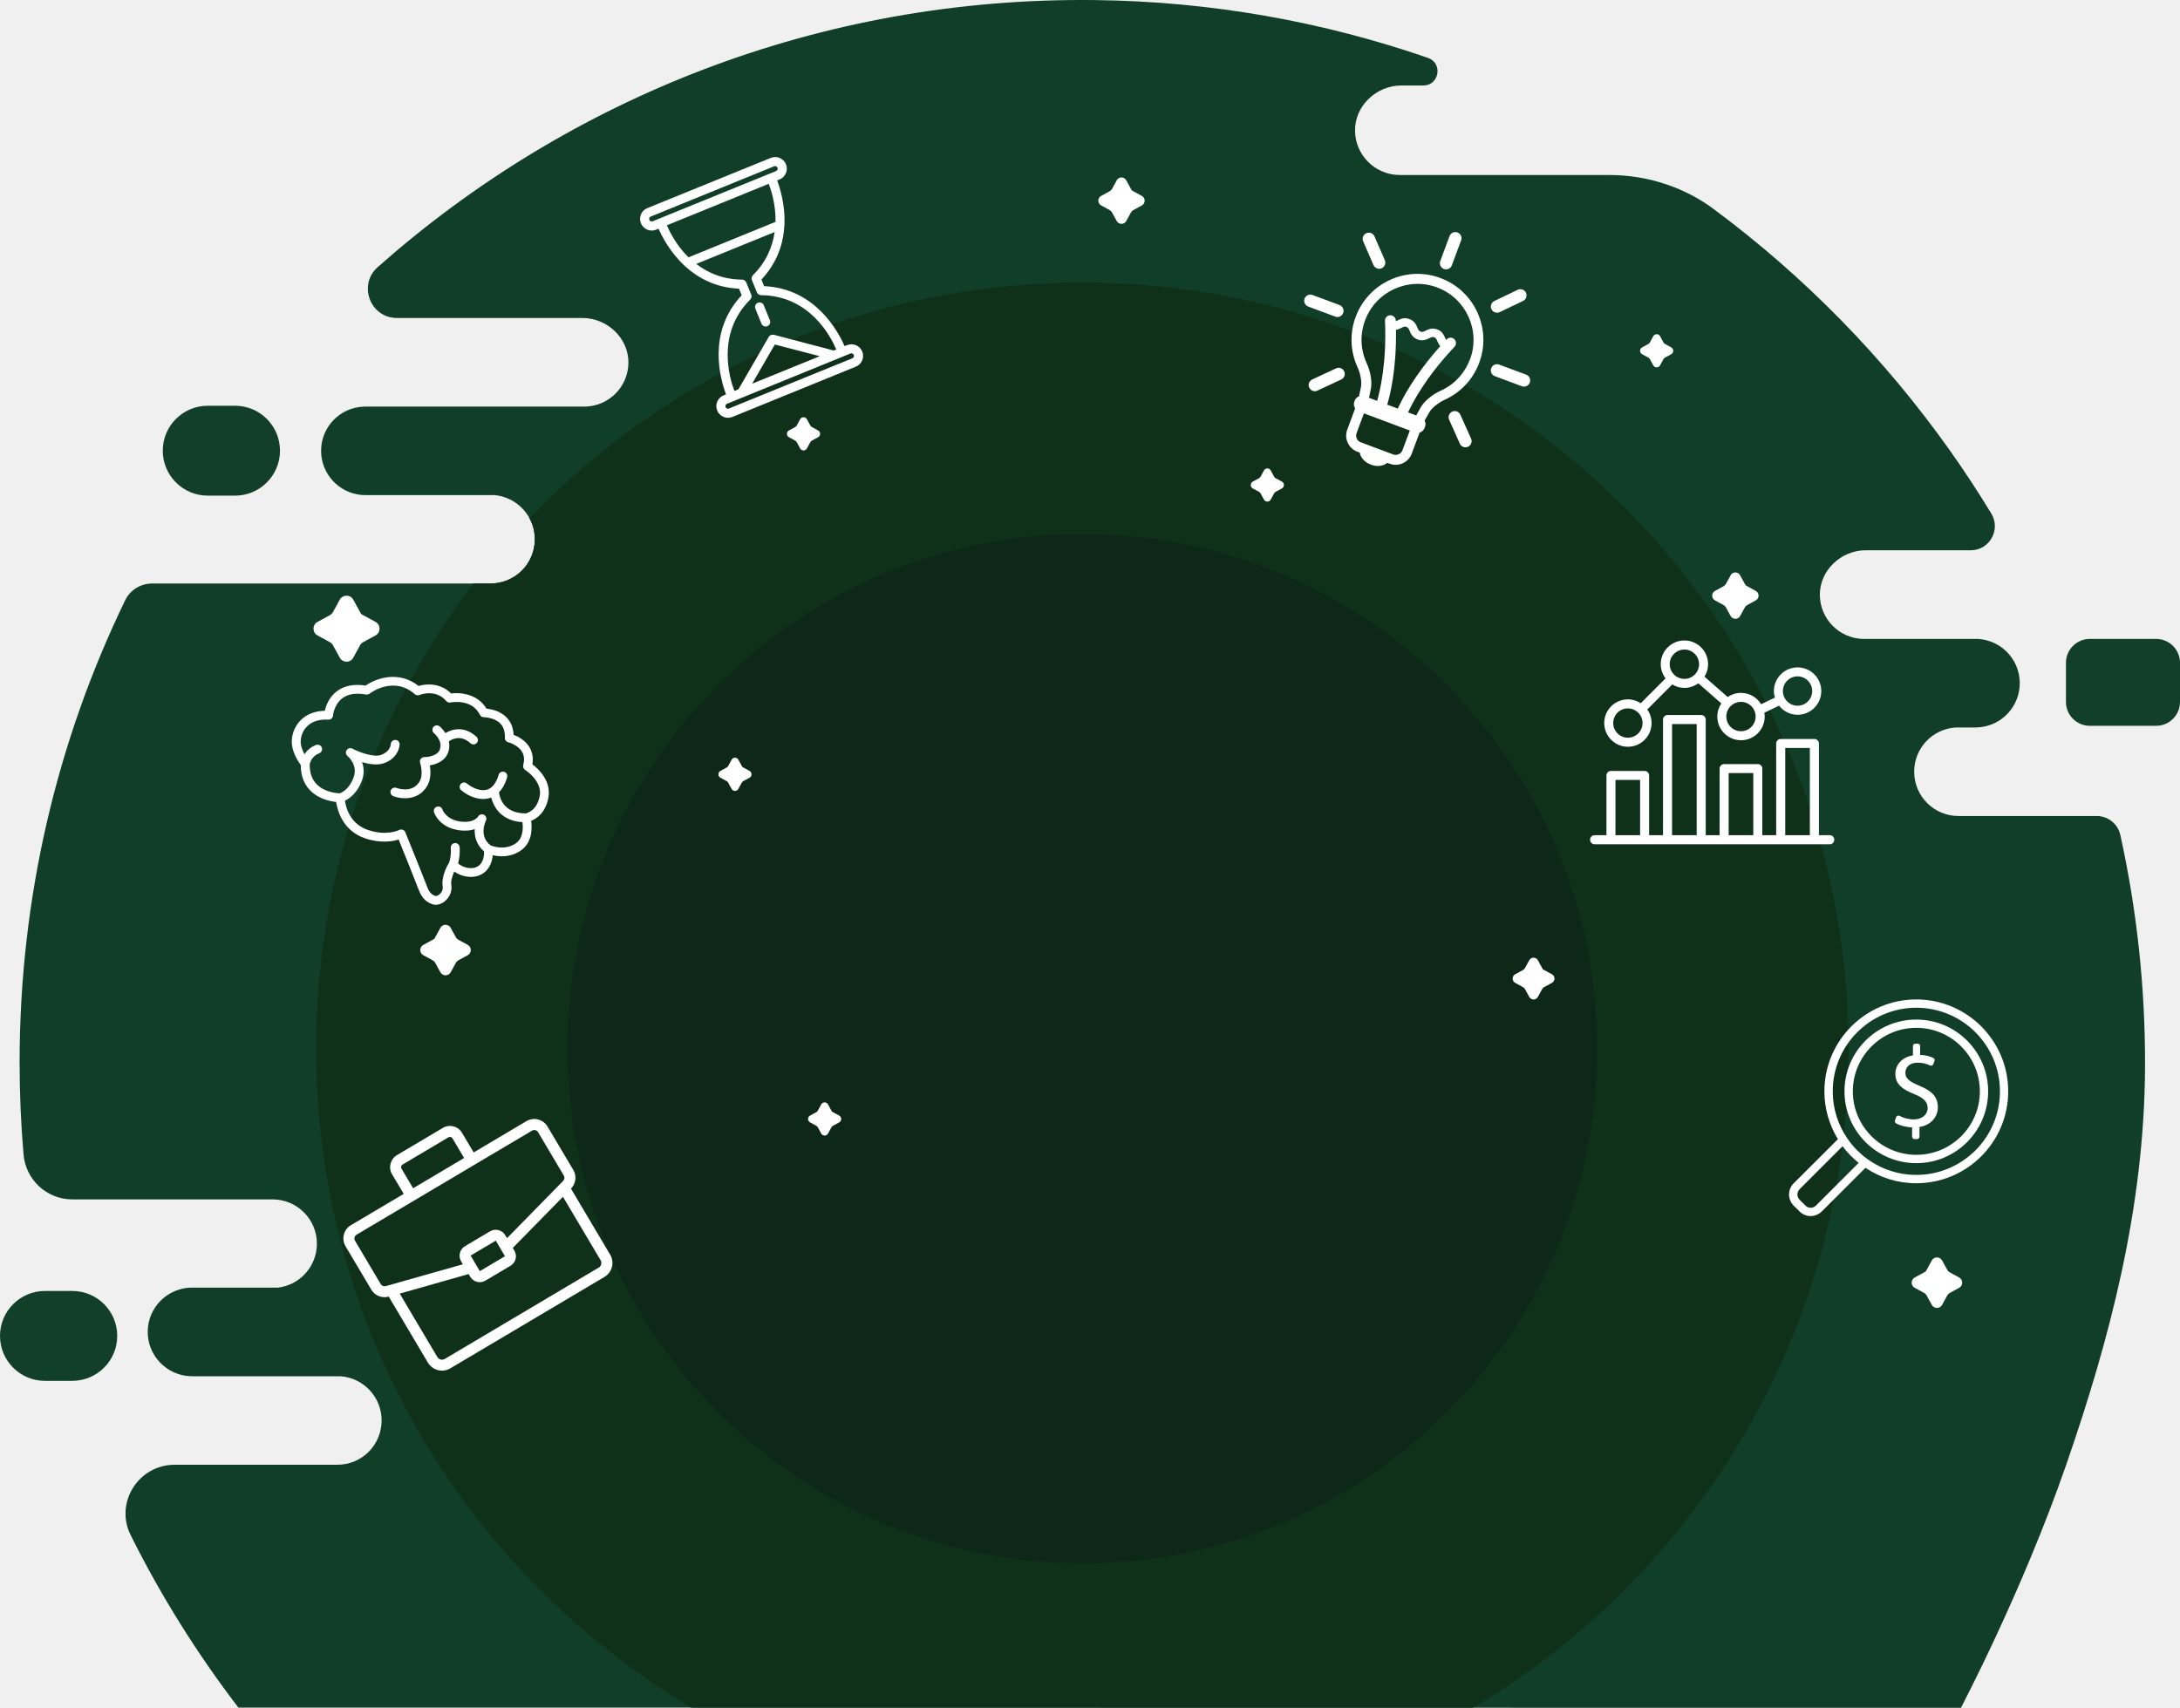
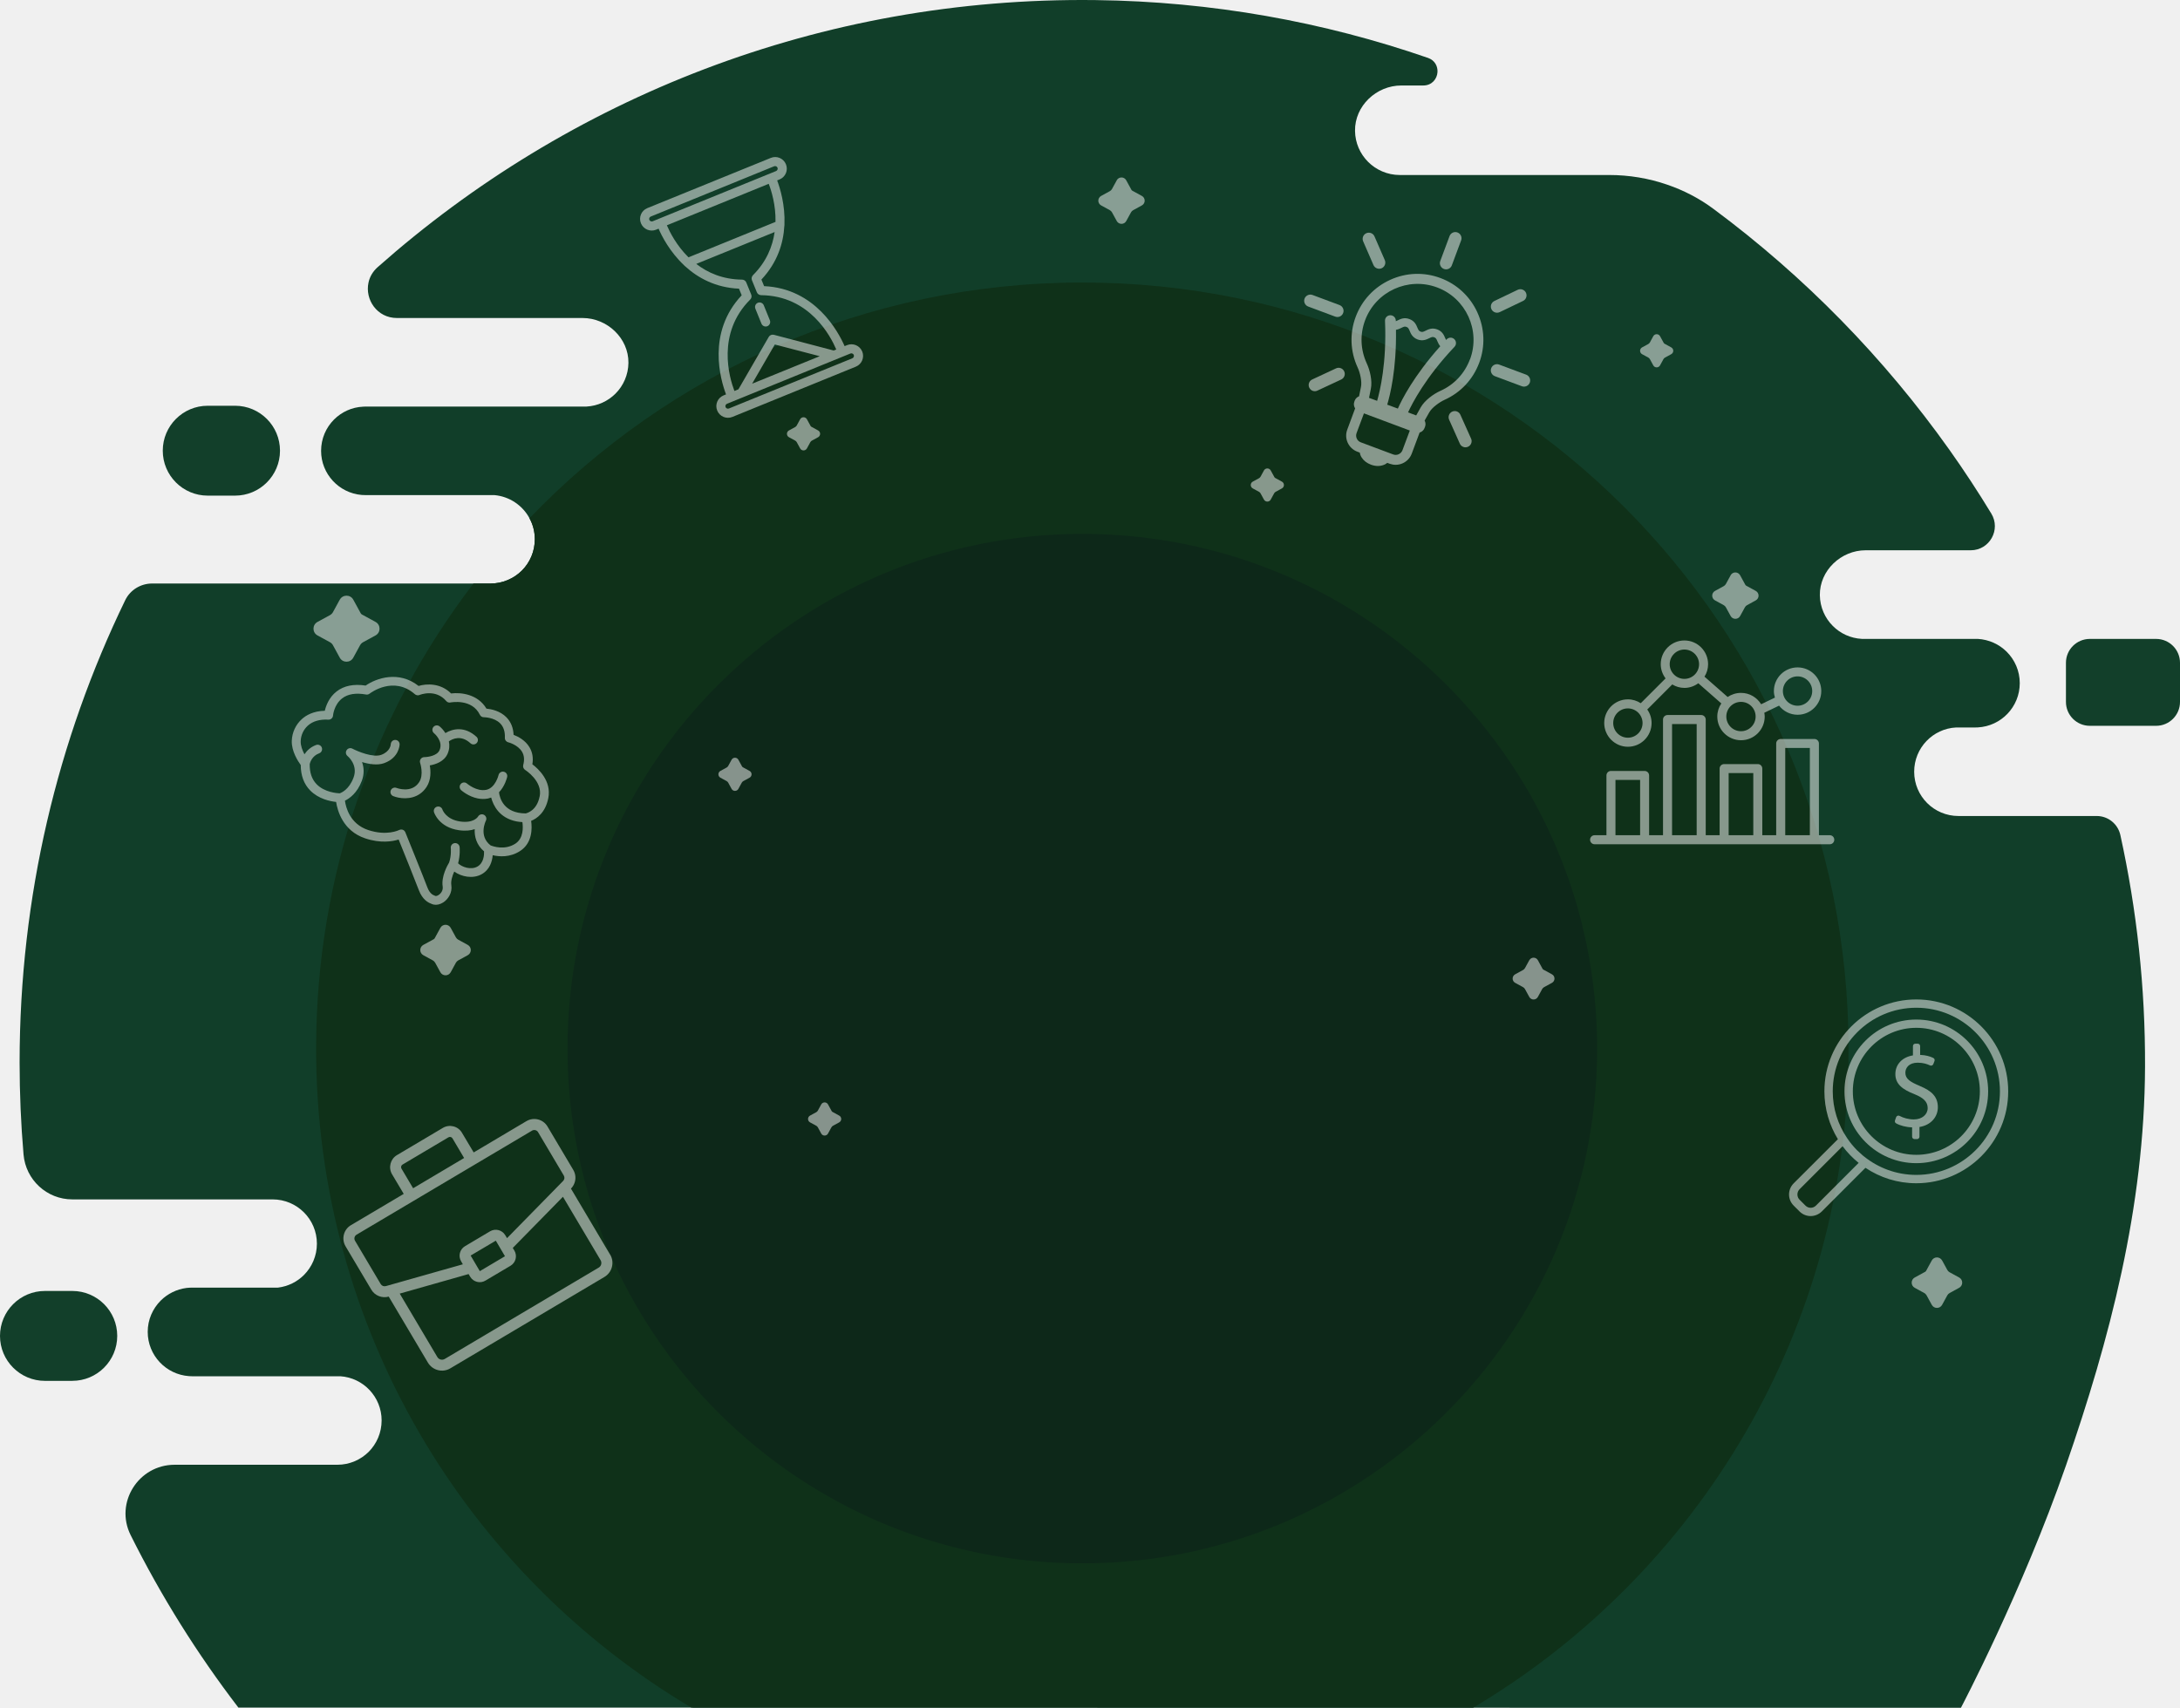
<svg xmlns="http://www.w3.org/2000/svg" id="OBJECTS" viewBox="0 0 775.07 607.27">
  <defs>
    <style>
      .cls-1 {
-         fill: #fff;
+         fill: #ffffff7f;
      }

      .cls-2 {
        fill: #0f3119;
      }

      .cls-3 {
        fill: #113e29;
      }

      .cls-4 {
        fill: #0d2819;
      }

      .cls-5 {
        fill: #123f2a;
      }
    </style>
  </defs>
  <g>
    <path class="cls-3" d="M762.64,379.35c-.2,50.15-12.63,97.04-28.09,141.69-15.65,45.09-37.37,86.23-37.37,86.23l-173.44-.02-277.92-.04-161.07-.02c-14.63-19.11-27.49-39.63-38.3-61.32-5.75-11.5,2.77-25.02,15.63-25.02h57.86c4.35,0,8.28-1.76,11.15-4.6,2.84-2.87,4.59-6.81,4.59-11.17,0-8.32-6.48-15.16-14.67-15.7h-52.71c-.35,0-.69-.02-1.06-.04-8.22-.56-14.72-7.39-14.72-15.74,0-4.35,1.76-8.26,4.64-11.15,2.44-2.4,5.6-4.02,9.21-4.48.62-.05,1.29-.11,1.93-.11h30.53c3.6-.44,6.81-2.06,9.24-4.49,2.84-2.86,4.6-6.79,4.6-11.14,0-8.7-7.06-15.74-15.76-15.74H25.71c-9.06,0-16.56-6.95-17.34-15.96-.93-10.83-1.4-21.74-1.4-32.79.02-58.92,13.48-114.67,37.56-164.34,1.76-3.62,5.5-5.91,9.55-5.91h120.33c4.33,0,8.26-1.76,11.14-4.6,2.86-2.87,4.6-6.81,4.6-11.14,0-2.71-.67-5.24-1.89-7.46-2.46-4.57-7.11-7.77-12.52-8.24h-45.82c-.45,0-.89-.02-1.35-.05-8.06-.69-14.41-7.46-14.41-15.68,0-4.37,1.76-8.3,4.6-11.14,2.71-2.69,6.31-4.39,10.33-4.57.27-.04.55-.04.82-.04h78.59c4.02-.22,7.62-1.91,10.33-4.6,2.8-2.8,4.55-6.68,4.6-10.95.09-8.77-7.55-15.94-16.3-15.94h-65.99c-7.13,0-11.44-6.62-10.12-12.61.42-1.98,1.47-3.89,3.26-5.48C202.06,34.93,291.58-1.19,389.55.03c41.3.51,81.04,7.71,118.16,20.56,2.46.86,3.49,3,3.37,5.06-.16,2.44-1.98,4.75-5.06,4.75h-7.81c-8.86,0-16.58,7.26-16.45,16.14.05,4.29,1.82,8.19,4.66,11.03s6.86,4.66,11.24,4.66h74.46c7.08,0,14.05,1.16,20.65,3.44,5.9,2.02,11.48,4.91,16.5,8.66,32.28,23.96,60.61,52.91,83.88,85.7,5.2,7.33,10.15,14.87,14.83,22.58,3.49,5.73-.62,13.06-7.31,13.06h-37.37c-8.77,0-16.39,7.21-16.28,15.99.07,4.26,1.82,8.13,4.6,10.9,2.69,2.71,6.3,4.4,10.33,4.62h41.21c4.02.24,7.62,1.91,10.32,4.6,2.86,2.86,4.62,6.81,4.62,11.14,0,8.42-6.6,15.3-14.94,15.74-.27.02-.55.02-.82.02h-6.84c-8.32.4-14.94,7.3-14.94,15.72v.02c0,8.7,7.04,15.74,15.74,15.74h49.15c4.08,0,7.55,2.84,8.42,6.79,5.84,26.57,8.88,54.13,8.77,82.41h0Z" />
    <path class="cls-2" d="M657.22,372.89c0,99.69-53.55,186.88-133.48,234.36l-277.92-.04c-79.9-47.49-133.43-134.65-133.43-234.32,0-62.19,20.83-119.53,55.95-165.4h6.06c4.33,0,8.26-1.76,11.14-4.6,2.86-2.87,4.6-6.81,4.6-11.14,0-2.71-.67-5.24-1.89-7.46,49.58-51.67,119.31-83.83,196.55-83.83,150.46,0,272.42,121.96,272.42,272.42h0Z" />
    <circle class="cls-4" cx="384.81" cy="372.88" r="183.03" />
    <path class="cls-5" d="M743.01,227.19h23.57c4.69,0,8.49,3.81,8.49,8.49v13.92c0,4.69-3.81,8.49-8.49,8.49h-23.57c-4.69,0-8.49-3.81-8.49-8.49v-13.92c0-4.69,3.81-8.49,8.49-8.49h0Z" />
    <path class="cls-5" d="M83.57,176.24h-9.72c-8.83,0-15.98-7.16-15.98-15.98h0c0-8.83,7.16-15.98,15.98-15.98h9.72c8.83,0,15.98,7.16,15.98,15.98h0c0,8.83-7.16,15.98-15.98,15.98Z" />
    <path class="cls-5" d="M25.71,491.02h-9.72c-8.83,0-15.99-7.16-15.99-15.98h0c0-8.83,7.16-15.99,15.98-15.99h9.72c8.83,0,15.98,7.16,15.98,15.98h0c0,8.83-7.16,15.98-15.98,15.98h0Z" />
  </g>
  <g>
    <path class="cls-1" d="M189.27,271.79c.39-2.26.05-4.28-1.02-6.08-1.51-2.53-4.12-3.84-5.65-4.41-.11-2.51-.95-4.59-2.51-6.2-2.29-2.37-5.52-2.96-7.14-3.12-3.05-5.15-9.05-5.83-12.57-5.4-3.75-3.75-8.73-3.51-11.56-2.67-7.06-5.56-15.04-2.76-18.82-.13-4.23-.65-7.69.05-10.31,2.08-2.72,2.1-3.8,5.11-4.21,6.88-4.09.09-6.71,1.63-8.19,2.99-2.15,1.94-3.44,4.73-3.55,7.69-.14,3.73,2.26,7.35,3.19,8.62,0,3.73,1.13,6.78,3.37,9.05,2.96,3.01,7.05,3.84,9.2,4.07.48,3.1,2.42,10.29,10.31,12.94,5.49,1.85,9.73,1.11,11.92.43,1.63,4.02,6.17,15.27,7.19,18.02,1.29,3.42,3.44,4.46,4.28,4.75.3.16.65.29,1,.36,1.06.22,2.26-.05,3.39-.77,1.72-1.11,3.3-3.46,2.87-6.15-.23-1.49.39-3.39,1.04-4.82,2.56,1.86,6.58,2.65,9.66.99,3.01-1.63,3.84-4.68,4.02-6.81,2.33.56,6.13.84,9.73-1.49,4.41-2.85,4.3-8.12,3.93-10.72,1.94-.79,5.06-2.83,6.1-8.07,1.22-6.11-3.57-10.47-5.67-12.05v.02ZM191.85,283.23c-.97,4.95-4.34,5.86-4.95,6.01-7.85-.05-9.25-5.5-9.48-7.51,2.13-2.22,2.85-5.24,2.89-5.43.2-.84-.32-1.69-1.18-1.88-.81-.2-1.69.34-1.88,1.18,0,.05-1.13,4.59-4.36,5.25-3.48.72-6.81-2.21-6.85-2.22-.65-.57-1.63-.52-2.21.13-.57.65-.52,1.63.13,2.22.13.11,2.58,2.28,5.92,2.94,1.13.22,2.37.27,3.64.02.39-.09.75-.2,1.11-.34.75,2.85,2.89,7.26,8.98,8.48.65.13,1.36.2,2.12.25.27,1.9.43,5.75-2.51,7.67-3.8,2.44-7.94.95-8.8.61-4.32-3.33-1.77-8.57-1.67-8.78.38-.77.09-1.67-.66-2.08-.73-.41-1.69-.14-2.12.59-.05.11-1.51,2.47-6.38,1.77-5-.73-6.24-4.07-6.29-4.25-.27-.82-1.15-1.27-1.97-1-.82.25-1.29,1.13-1.02,1.97.07.22,1.79,5.38,8.84,6.38,2.38.34,4.23.11,5.63-.38-.14,2.6.59,5.58,3.32,7.91.05,1.22-.09,4.16-2.42,5.43-2.24,1.22-5.36.2-6.81-1.18.81-2.92.56-5.67.54-5.79-.09-.86-.86-1.49-1.74-1.4-.86.09-1.49.86-1.4,1.74.02.02.25,2.69-.59,5.16-.61.99-2.85,5-2.29,8.55.2,1.31-.59,2.46-1.47,3.01-.57.38-1.04.39-1.18.3s-.34-.18-.5-.22c-.05-.02-1.43-.43-2.33-2.89-1.25-3.37-7.55-18.86-7.8-19.51-.18-.41-.5-.74-.91-.88-.09-.04-.16-.05-.25-.07-.34-.07-.7-.02-1.02.14-.18.09-4.48,2.22-11.08,0-6.42-2.17-7.89-8-8.21-10.42,1.63-.79,4.36-2.69,6.01-7.08.93-2.49.74-4.77.07-6.65,2.49.75,5.49,1.25,7.87.38,5.32-1.92,5.49-6.47,5.49-6.67.02-.86-.66-1.56-1.52-1.58-.86-.04-1.58.65-1.63,1.51,0,.25-.22,2.64-3.41,3.8-2.92,1.06-8.39-1.24-10.24-2.21-.72-.38-1.61-.14-2.04.54-.45.68-.3,1.58.32,2.08.05.04,3.85,3.12,2.13,7.69-1.6,4.27-4.3,5.36-4.93,5.58-.95-.04-5.38-.36-8.18-3.23-1.7-1.74-2.53-4.16-2.46-7.21.13-.52.79-2.85,3.37-3.8.81-.3,1.22-1.2.93-2.03-.3-.81-1.22-1.22-2.03-.93-2.04.77-3.33,2.08-4.14,3.32-.74-1.38-1.4-3.1-1.34-4.68.07-2.12,1-4.12,2.51-5.49,1.76-1.6,4.28-2.33,7.31-2.15.86.05,1.61-.59,1.67-1.45,0-.04.32-3.85,3.24-6.11,2.03-1.58,4.88-2.03,8.5-1.38.43.09.9-.02,1.24-.29.36-.27,8.53-6.47,16.12.18.45.39,1.09.5,1.63.29.23-.11,5.74-2.29,9.52,2.13.36.45.95.65,1.51.52.3-.05,7.62-1.43,10.45,4.37.27.56.82.9,1.43.88.04,0,3.69.02,5.83,2.22,1.18,1.22,1.72,2.92,1.63,5.09-.04.75.47,1.42,1.2,1.6.04,0,3.39.86,4.89,3.35.79,1.33.93,2.89.43,4.75-.16.66.11,1.36.7,1.74.07.04,6.26,3.96,5.16,9.41l-.03.03Z" />
    <path class="cls-1" d="M169.41,262c-4.18-3.83-8.43-2.91-11.05-1.33-.66-1.03-1.43-1.86-2.07-2.38-.68-.55-1.67-.44-2.21.23-.55.68-.44,1.67.24,2.21.04.03,3.4,2.8,1.93,6.07-.88,1.97-4.19,2.42-5.39,2.42-.51,0-.99.25-1.28.66-.29.42-.37.95-.2,1.43,0,.04,1.39,4.17-.36,6.82-2.68,4.07-7.83,2.12-8.05,2.04-.81-.31-1.71.08-2.04.88-.32.81.07,1.72.88,2.04.5.2,1.12.39,1.82.53,2.98.59,7.35.28,10.01-3.76,1.69-2.56,1.52-5.72,1.17-7.69,2.03-.35,5.06-1.33,6.3-4.09.71-1.58.77-3.1.48-4.47,1.31-.91,4.35-2.37,7.69.69.64.59,1.63.54,2.22-.1s.54-1.63-.1-2.22v.02Z" />
  </g>
  <g>
    <path class="cls-1" d="M639.1,237.32c-4.65,0-8.42,3.77-8.42,8.42,0,.81.15,1.57.37,2.32l-4.9,2.36c-1.48-2.42-4.12-4.04-7.15-4.04-1.78,0-3.4.55-4.76,1.46l-8.23-7.23c.81-1.3,1.28-2.8,1.28-4.43,0-4.65-3.77-8.44-8.42-8.44s-8.42,3.79-8.42,8.44c0,1.9.66,3.62,1.72,5.05l-8.82,8.82c-1.32-.86-2.89-1.37-4.57-1.37-4.65,0-8.42,3.79-8.42,8.42s3.77,8.44,8.42,8.44,8.42-3.79,8.42-8.44c0-1.79-.57-3.46-1.54-4.81l8.89-8.91c1.26.77,2.73,1.23,4.32,1.23,1.85,0,3.55-.62,4.94-1.65l8.18,7.17c-.9,1.34-1.43,2.95-1.43,4.67,0,4.65,3.79,8.42,8.44,8.42s8.42-3.77,8.42-8.42c0-.46-.07-.91-.15-1.35l5.25-2.53c1.54,1.96,3.9,3.24,6.59,3.24,4.65,0,8.42-3.77,8.42-8.42s-3.77-8.42-8.42-8.42h-.01ZM578.77,262.32c-2.87,0-5.21-2.32-5.21-5.22s2.34-5.2,5.21-5.2,5.22,2.32,5.22,5.2-2.34,5.22-5.22,5.22ZM598.86,241.4c-2.87,0-5.22-2.34-5.22-5.21s2.34-5.22,5.22-5.22,5.22,2.34,5.22,5.22-2.34,5.21-5.22,5.21ZM618.99,260.01c-2.89,0-5.22-2.34-5.22-5.22s2.32-5.21,5.22-5.21,5.2,2.34,5.2,5.21-2.32,5.22-5.2,5.22ZM639.1,250.95c-2.87,0-5.22-2.34-5.22-5.22s2.34-5.22,5.22-5.22,5.21,2.34,5.21,5.22-2.34,5.22-5.21,5.22Z" />
    <path class="cls-1" d="M650.57,296.99h-3.88v-32.61c0-.9-.73-1.61-1.61-1.61h-11.97c-.88,0-1.61.71-1.61,1.61v32.61h-4.94v-23.7c0-.88-.71-1.59-1.59-1.59h-11.97c-.9,0-1.61.71-1.61,1.59v23.7h-4.94v-41.13c0-.88-.73-1.61-1.61-1.61h-11.97c-.88,0-1.61.73-1.61,1.61v41.13h-4.94v-21.24c0-.9-.71-1.61-1.61-1.61h-11.97c-.88,0-1.59.71-1.59,1.61v21.24h-4.21c-.9,0-1.61.73-1.61,1.61s.71,1.61,1.61,1.61h83.62c.88,0,1.59-.71,1.59-1.61s-.71-1.61-1.59-1.61h0ZM583.12,296.99h-8.76v-19.65h8.76v19.65ZM603.23,296.99h-8.75v-39.52h8.75v39.52ZM623.36,296.99h-8.76v-22.09h8.76v22.09ZM643.47,296.99h-8.75v-31.02h8.75v31.02Z" />
  </g>
  <g>
    <path class="cls-1" d="M681.32,362.54c-14.08,0-25.54,11.45-25.54,25.53s11.45,25.54,25.54,25.54,25.54-11.45,25.54-25.54-11.45-25.53-25.54-25.53ZM681.32,410.64c-12.45,0-22.57-10.12-22.57-22.57s10.12-22.59,22.57-22.59,22.59,10.14,22.59,22.59-10.12,22.57-22.59,22.57Z" />
    <path class="cls-1" d="M681.32,355.39c-18.01,0-32.68,14.65-32.68,32.68,0,6.23,1.77,12.04,4.8,17.01l-15.72,15.7c-1.06,1.06-1.65,2.46-1.65,3.96s.59,2.9,1.65,3.96l2.09,2.09c1.09,1.09,2.53,1.63,3.94,1.63s2.86-.56,3.96-1.63l15.53-15.53c5.17,3.47,11.39,5.49,18.07,5.49,18.02,0,32.68-14.67,32.68-32.68s-14.65-32.68-32.68-32.68h0ZM645.63,428.7c-1.03,1.03-2.7,1.03-3.72,0l-2.09-2.09c-.51-.51-.77-1.16-.77-1.87s.27-1.36.77-1.87l15.29-15.29c1.65,2.21,3.55,4.19,5.71,5.93l-15.19,15.19ZM681.32,417.78c-7.02,0-13.48-2.46-18.58-6.55-.13-.12-.29-.24-.44-.35-.62-.52-1.23-1.08-1.82-1.65-.07-.07-.15-.13-.22-.2-.62-.64-1.23-1.3-1.8-1.99-.02-.03-.05-.07-.08-.1-.56-.67-1.08-1.38-1.57-2.11-.05-.07-.1-.12-.13-.19-3.2-4.73-5.07-10.44-5.07-16.57,0-16.39,13.32-29.73,29.71-29.73s29.73,13.34,29.73,29.73-13.34,29.71-29.73,29.71Z" />
    <path class="cls-1" d="M682.57,386.15c-3.6-1.5-5.14-2.58-5.14-4.72,0-1.65,1.2-3.55,4.38-3.55,1.99,0,3.44.51,4.4.98.45.2.99-.02,1.16-.49l.42-1.09c.15-.42-.03-.89-.44-1.09-1.15-.56-2.64-1.01-4.67-1.08v-3.13c0-.49-.39-.86-.86-.86h-.84c-.47,0-.86.37-.86.86v3.3c-3.81.62-6.25,3.23-6.25,6.65,0,3.6,2.61,5.51,6.82,7.16,3.07,1.23,4.67,2.64,4.67,4.92s-1.97,4.04-4.92,4.04c-1.9,0-3.71-.52-5.1-1.26-.45-.25-1.01-.02-1.2.47l-.4,1.15c-.13.37,0,.81.35,1.01,1.47.84,3.64,1.41,5.73,1.45v3.32c0,.47.39.86.88.86h.88c.47,0,.86-.39.86-.86v-3.44c4.26-.71,6.54-3.76,6.54-7.02,0-3.69-2.16-5.83-6.4-7.56v-.02Z" />
  </g>
  <path class="cls-1" d="M216.92,446.13l-13.92-23.47c1.11-1.14,1.66-2.66,1.58-4.18-.05-.84-.3-1.69-.76-2.48l-9.15-15.41c-1.55-2.62-4.91-3.47-7.52-1.92l-18.74,11.12-4.16-6.99c-1.38-2.36-4.43-3.13-6.79-1.74l-16.34,9.69c-2.34,1.39-3.12,4.44-1.74,6.79l4.16,6.99-18.76,11.12c-2.6,1.52-3.47,4.91-1.92,7.52l9.15,15.41c1.25,2.14,3.82,3.15,6.2,2.48l13.92,23.46c1.66,2.78,5.23,3.69,7.99,2.04l54.76-32.48c2.78-1.63,3.69-5.23,2.04-7.98v.02ZM142.74,415.55c-.29-.49-.13-1.14.36-1.43l16.34-9.7c.49-.29,1.14-.13,1.43.36l4.14,6.99-18.13,10.76-4.14-6.99h0ZM137.16,457.32c-.71.19-1.42-.1-1.79-.7l-9.15-15.43c-.44-.74-.19-1.72.55-2.15l62.39-37c.74-.44,1.72-.19,2.15.55l9.15,15.43c.36.6.26,1.4-.24,1.9l-19.95,20.35-.63-1.05c-1.11-1.87-3.52-2.49-5.39-1.39l-8.93,5.3c-1.87,1.11-2.48,3.53-1.37,5.38l.61,1.06-27.4,7.76v-.02ZM179.52,446.71l-8.93,5.3s-.02,0-.01-.03l-3.25-5.52,8.95-5.29,3.25,5.52h0ZM212.89,450.73l-54.77,32.5c-.91.53-2.07.24-2.62-.67l-13.38-22.57,24.49-6.95.57.97c1.11,1.86,3.53,2.48,5.4,1.37l8.93-5.29c1.87-1.11,2.48-3.53,1.37-5.4l-.57-.94,17.84-18.19,13.39,22.56c.53.91.24,2.09-.67,2.62h.02Z" />
  <g>
    <path class="cls-1" d="M525.27,111.1c-2.61-5.7-7.26-10.05-13.13-12.23-5.84-2.19-12.21-1.96-17.91.65s-10.03,7.26-12.23,13.13c-2.19,5.88-1.96,12.28.68,18,.9,1.92,1.58,5.03,1.2,6.89l-.68,3.36c-.68.29-1.26.81-1.55,1.55l-.14.41c-.31.83-.14,1.67.29,2.36l-2.8,7.55c-1.19,3.15.43,6.67,3.58,7.84l.88.34c.09.61.32,1.24.72,1.82.7,1.08,1.85,1.94,3.24,2.46.83.31,1.67.47,2.5.47.52,0,1.06-.07,1.55-.22.68-.18,1.28-.49,1.74-.9l.86.32c.7.25,1.42.38,2.14.38.86,0,1.73-.18,2.54-.56,1.47-.67,2.61-1.89,3.18-3.42l2.8-7.5c.13-.04.25-.07.36-.13.67-.31,1.15-.83,1.4-1.51l.16-.41c.25-.67.22-1.4-.07-2.05-.02-.05-.07-.07-.09-.13l1.69-2.98c.93-1.65,3.51-3.54,5.43-4.42,5.74-2.59,10.1-7.26,12.3-13.16,2.19-5.84,1.96-12.21-.65-17.91h.01ZM498.63,160.08c-.23.63-.72,1.15-1.35,1.44-.63.29-1.33.31-1.96.07l-11.49-4.3c-.65-.23-1.15-.7-1.44-1.33s-.32-1.33-.07-1.98l2.61-6.99,16.31,6.1-2.61,6.99h0ZM496.34,117.27c.77-.13,1.42-.43,1.94-.7.81-.4,1.17-.56,1.78-.32.61.22.77.58,1.13,1.4.38.95.99,2.37,2.82,3.06,1.83.68,3.22,0,4.14-.45.83-.4,1.17-.56,1.78-.32.59.22.77.56,1.11,1.4.23.56.54,1.19,1.02,1.78-9.46,10.59-13.72,19.1-15.07,22.17l-3.78-1.4c.97-3.22,3.33-12.46,3.11-26.61h.02ZM522.61,127.79c-1.87,5-5.57,8.97-10.45,11.17-2.48,1.11-5.61,3.38-7.05,5.9l-1.6,2.86-2.89-1.08c1.47-3.22,6.17-12.39,16.51-23.32.72-.77.7-2-.07-2.72-.77-.74-2-.7-2.72.07-.07.07-.14.14-.2.22-.11-.18-.22-.41-.34-.7-.41-.99-.99-2.37-2.82-3.06-1.83-.68-3.16-.02-4.14.47-.81.4-1.17.56-1.78.32-.61-.23-.77-.58-1.13-1.42-.41-1.01-.99-2.36-2.82-3.04-1.83-.7-3.16-.04-4.15.45-.27.14-.5.23-.7.31v-.29c-.05-1.06-.95-1.87-2.01-1.83s-1.89.93-1.83,2c.65,14.98-1.82,25.05-2.8,28.43l-2.88-1.06.65-3.22c.58-2.82-.32-6.6-1.47-9.06-2.23-4.85-2.45-10.28-.58-15.3,3.83-10.28,15.32-15.52,25.59-11.69,10.3,3.83,15.55,15.32,11.71,25.6h-.03Z" />
    <path class="cls-1" d="M513.36,95.64c.25.09.51.14.77.14.31,0,.62-.07.91-.2.53-.24.94-.68,1.14-1.23l3.3-8.86c.21-.55.19-1.15-.06-1.68-.24-.53-.68-.94-1.23-1.15s-1.15-.18-1.68.06c-.53.24-.94.68-1.14,1.23l-3.3,8.86c-.21.55-.19,1.15.06,1.68.24.53.68.94,1.23,1.15Z" />
    <path class="cls-1" d="M488.32,94.25c.24.55.68.97,1.25,1.18.25.09.51.14.77.14.3,0,.59-.06.87-.18.54-.23.95-.66,1.17-1.21.21-.55.2-1.14-.03-1.68l-3.67-8.44c-.23-.54-.66-.95-1.21-1.17-.55-.21-1.15-.2-1.68.03-1.11.48-1.62,1.78-1.14,2.89l3.67,8.44Z" />
    <path class="cls-1" d="M475.49,112.73c.31,0,.62-.07.91-.2.53-.24.94-.68,1.14-1.23.21-.55.19-1.15-.06-1.68-.24-.53-.68-.94-1.23-1.15l-9.6-3.58c-1.13-.42-2.4.16-2.83,1.29-.42,1.13.16,2.4,1.29,2.82l9.6,3.58c.25.09.51.14.77.14h0Z" />
    <path class="cls-1" d="M477.91,132.05c-.5-1.1-1.82-1.58-2.91-1.06l-8.45,3.94c-1.1.5-1.58,1.82-1.06,2.91.25.52.68.93,1.2,1.13h.02c.25.09.5.14.77.14.31,0,.63-.07.92-.22l8.45-3.94c1.1-.52,1.58-1.82,1.06-2.91h0Z" />
    <path class="cls-1" d="M531.48,111.06c.25.09.51.14.77.14.32,0,.65-.07.95-.21l8.3-3.98c.53-.25.93-.7,1.12-1.25s.16-1.15-.09-1.68c-.52-1.09-1.84-1.55-2.93-1.03l-8.3,3.98c-1.09.52-1.56,1.83-1.03,2.93.25.51.68.91,1.21,1.1Z" />
    <path class="cls-1" d="M543.83,134.36c-.25-.53-.68-.94-1.23-1.14l-9.6-3.58c-.55-.21-1.15-.18-1.68.06-.53.25-.94.68-1.14,1.23-.21.55-.19,1.15.06,1.68.24.53.68.94,1.23,1.15l9.6,3.58c.25.09.51.14.77.14.31,0,.62-.07.91-.2.53-.24.94-.68,1.15-1.23.2-.55.18-1.15-.06-1.68h-.01Z" />
    <path class="cls-1" d="M523.03,155.98l-3.81-8.5c-.23-.54-.67-.95-1.22-1.17-.54-.2-1.15-.18-1.67.05-1.11.49-1.6,1.8-1.11,2.89l3.81,8.52c.23.54.68.95,1.24,1.15.25.11.5.14.77.14.31,0,.59-.07.88-.2.54-.23.95-.67,1.15-1.22.22-.54.2-1.13-.04-1.67h0Z" />
  </g>
  <g>
    <path class="cls-1" d="M272.83,115.99c.82-.34,1.22-1.28.89-2.1l-2.17-5.34c-.34-.82-1.28-1.22-2.1-.89s-1.22,1.28-.89,2.1l2.17,5.34c.34.82,1.28,1.22,2.1.89Z" />
    <path class="cls-1" d="M306.55,124.99c-.86-2.11-3.27-3.13-5.41-2.26l-.85.35c-2.21-5.06-10.41-20.54-28.62-21.33l-.96-2.34c5.72-6.09,7.8-12.93,8.15-19.04.04-.18.06-.37.04-.59.29-6.95-1.58-12.91-2.59-15.63l.86-.35c2.11-.86,3.13-3.27,2.26-5.39-.86-2.11-3.27-3.13-5.39-2.26l-43.9,17.86c-2.12.86-3.13,3.27-2.26,5.39.86,2.11,3.27,3.14,5.39,2.28l.88-.37c1.14,2.67,3.99,8.24,9.07,13.02.11.15.24.26.39.37,4.52,4.12,10.78,7.58,19.13,7.95l.96,2.35c-12.49,13.28-7.52,30.07-5.57,35.24l-.86.35c-2.12.86-3.15,3.27-2.28,5.39.86,2.12,3.27,3.14,5.39,2.28l43.9-17.88c2.12-.86,3.13-3.27,2.28-5.39h-.01ZM232.06,78.68c-.46.18-.99-.04-1.2-.5-.18-.46.06-.99.51-1.18l43.88-17.88c.46-.18.99.06,1.18.5.2.46-.04.99-.5,1.2l-43.88,17.86h.01ZM237.1,80.11l36.21-14.75c.92,2.37,2.54,7.49,2.41,13.54l-30.93,12.6c-4.3-4.23-6.69-9.05-7.69-11.38h0ZM266.73,106.5c.46-.44.61-1.14.35-1.77l-1.75-4.29c-.24-.61-.83-.99-1.47-1.01-6.93-.07-12.27-2.45-16.31-5.59l27.86-11.33c-.74,5.09-2.85,10.5-7.72,15.36-.44.48-.59,1.16-.35,1.77l1.75,4.29c.26.61.83,1.01,1.49,1.03,17.29.17,24.77,14.66,26.74,19.31l-.9.37-21.28-5.59c-.72-.17-1.47.13-1.82.75l-10.78,18.63-1.43.59c-1.8-4.71-6.47-20.45,5.63-32.52h-.01ZM291.45,126.66l-24.04,9.78,8.07-13.94,15.96,4.16h.01ZM303.05,127.4l-43.9,17.86c-.46.18-.99-.04-1.18-.5s.04-.99.5-1.18l43.9-17.88c.46-.18.99.06,1.18.5.18.46-.04.99-.5,1.2h0Z" />
  </g>
  <g>
    <path class="cls-1" d="M120.8,213.23l-2.41,4.42c-.25.46-.63.84-1.09,1.09l-4.42,2.41c-1.9,1.04-1.9,3.76,0,4.8l4.42,2.41c.46.25.84.63,1.09,1.09l2.41,4.42c1.04,1.9,3.76,1.9,4.8,0l2.41-4.42c.25-.46.63-.84,1.09-1.09l4.42-2.41c1.9-1.04,1.9-3.76,0-4.8l-4.83-2.64c-.19-.1-.34-.25-.44-.44l-2.64-4.83c-1.04-1.9-3.76-1.9-4.8,0h0Z" />
    <path class="cls-1" d="M284.48,149.08l-1.21,2.22c-.13.23-.32.42-.55.55l-2.22,1.21c-.95.52-.95,1.89,0,2.41l2.22,1.21c.23.13.42.32.55.55l1.21,2.22c.52.95,1.89.95,2.41,0l1.21-2.22c.13-.23.32-.42.55-.55l2.22-1.21c.95-.52.95-1.89,0-2.41l-2.43-1.33c-.09-.05-.17-.13-.22-.22l-1.33-2.43c-.52-.95-1.89-.95-2.41,0h0Z" />
    <path class="cls-1" d="M260.11,270.15l-1.21,2.22c-.13.23-.32.42-.55.55l-2.22,1.21c-.95.52-.95,1.89,0,2.41l2.22,1.21c.23.13.42.32.55.55l1.21,2.22c.52.95,1.89.95,2.41,0l1.21-2.22c.13-.23.32-.42.55-.55l2.22-1.21c.95-.52.95-1.89,0-2.41l-2.43-1.33c-.09-.05-.17-.13-.22-.22l-1.33-2.43c-.52-.95-1.89-.95-2.41,0Z" />
    <path class="cls-1" d="M291.98,392.71l-1.21,2.22c-.13.23-.32.42-.55.55l-2.22,1.21c-.95.52-.95,1.89,0,2.41l2.22,1.21c.23.13.42.32.55.55l1.21,2.22c.52.95,1.89.95,2.41,0l1.21-2.22c.13-.23.32-.42.55-.55l2.22-1.21c.95-.52.95-1.89,0-2.41l-2.43-1.33c-.09-.05-.17-.13-.22-.22l-1.33-2.43c-.52-.95-1.89-.95-2.41,0Z" />
    <path class="cls-1" d="M587.8,119.55l-1.21,2.22c-.13.23-.32.42-.55.55l-2.22,1.21c-.95.52-.95,1.89,0,2.41l2.22,1.21c.23.13.42.32.55.55l1.21,2.22c.52.95,1.89.95,2.41,0l1.21-2.22c.13-.23.32-.42.55-.55l2.22-1.21c.95-.52.95-1.89,0-2.41l-2.43-1.33c-.09-.05-.17-.13-.22-.22l-1.33-2.43c-.52-.95-1.89-.95-2.41,0Z" />
    <path class="cls-1" d="M449.38,167.28l-1.21,2.22c-.13.23-.32.42-.55.55l-2.22,1.21c-.95.52-.95,1.89,0,2.41l2.22,1.21c.23.13.42.32.55.55l1.21,2.22c.52.95,1.89.95,2.41,0l1.21-2.22c.13-.23.32-.42.55-.55l2.22-1.21c.95-.52.95-1.89,0-2.41l-2.43-1.33c-.09-.05-.17-.13-.22-.22l-1.33-2.43c-.52-.95-1.89-.95-2.41,0h0Z" />
    <path class="cls-1" d="M615.31,204.56l-1.7,3.1c-.18.32-.44.59-.76.76l-3.1,1.7c-1.33.73-1.33,2.64,0,3.37l3.1,1.7c.32.18.59.44.76.76l1.7,3.1c.73,1.33,2.64,1.33,3.37,0l1.7-3.1c.18-.32.44-.59.76-.76l3.1-1.7c1.33-.73,1.33-2.64,0-3.37l-3.4-1.86c-.13-.07-.24-.18-.31-.31l-1.86-3.4c-.73-1.33-2.64-1.33-3.37,0h.01Z" />
    <path class="cls-1" d="M543.72,341.43l-1.53,2.8c-.16.29-.4.53-.69.69l-2.8,1.53c-1.2.66-1.2,2.38,0,3.04l2.8,1.53c.29.16.53.4.69.69l1.53,2.8c.66,1.2,2.38,1.2,3.04,0l1.53-2.8c.16-.29.4-.53.69-.69l2.8-1.53c1.2-.66,1.2-2.38,0-3.04l-3.06-1.67c-.12-.06-.21-.16-.28-.28l-1.67-3.06c-.66-1.2-2.38-1.2-3.04,0h-.01Z" />
    <path class="cls-1" d="M397.05,64.11l-1.7,3.1c-.18.32-.44.59-.76.76l-3.1,1.7c-1.33.73-1.33,2.64,0,3.37l3.1,1.7c.32.18.59.44.76.76l1.7,3.1c.73,1.33,2.64,1.33,3.37,0l1.7-3.1c.18-.32.44-.59.76-.76l3.1-1.7c1.33-.73,1.33-2.64,0-3.37l-3.4-1.86c-.13-.07-.24-.18-.31-.31l-1.86-3.4c-.73-1.33-2.64-1.33-3.37,0h0Z" />
    <path class="cls-1" d="M690.49,448.2l1.85,3.38c.19.35.48.64.83.83l3.38,1.85c1.45.79,1.45,2.87,0,3.67l-3.38,1.85c-.35.19-.64.48-.83.83l-1.85,3.38c-.79,1.45-2.87,1.45-3.67,0l-1.85-3.38c-.19-.35-.48-.64-.83-.83l-3.38-1.85c-1.45-.79-1.45-2.87,0-3.67l3.7-2.02c.14-.08.26-.19.34-.34l2.02-3.69c.79-1.45,2.87-1.45,3.67,0h0Z" />
    <path class="cls-1" d="M160.24,329.93l1.85,3.38c.19.35.48.64.83.83l3.38,1.85c1.45.79,1.45,2.87,0,3.67l-3.38,1.85c-.35.19-.64.48-.83.83l-1.85,3.38c-.79,1.45-2.87,1.45-3.67,0l-1.85-3.38c-.19-.35-.48-.64-.83-.83l-3.38-1.85c-1.45-.79-1.45-2.87,0-3.67l3.7-2.02c.14-.08.26-.19.34-.34l2.02-3.7c.79-1.45,2.87-1.45,3.67,0h0Z" />
  </g>
</svg>
